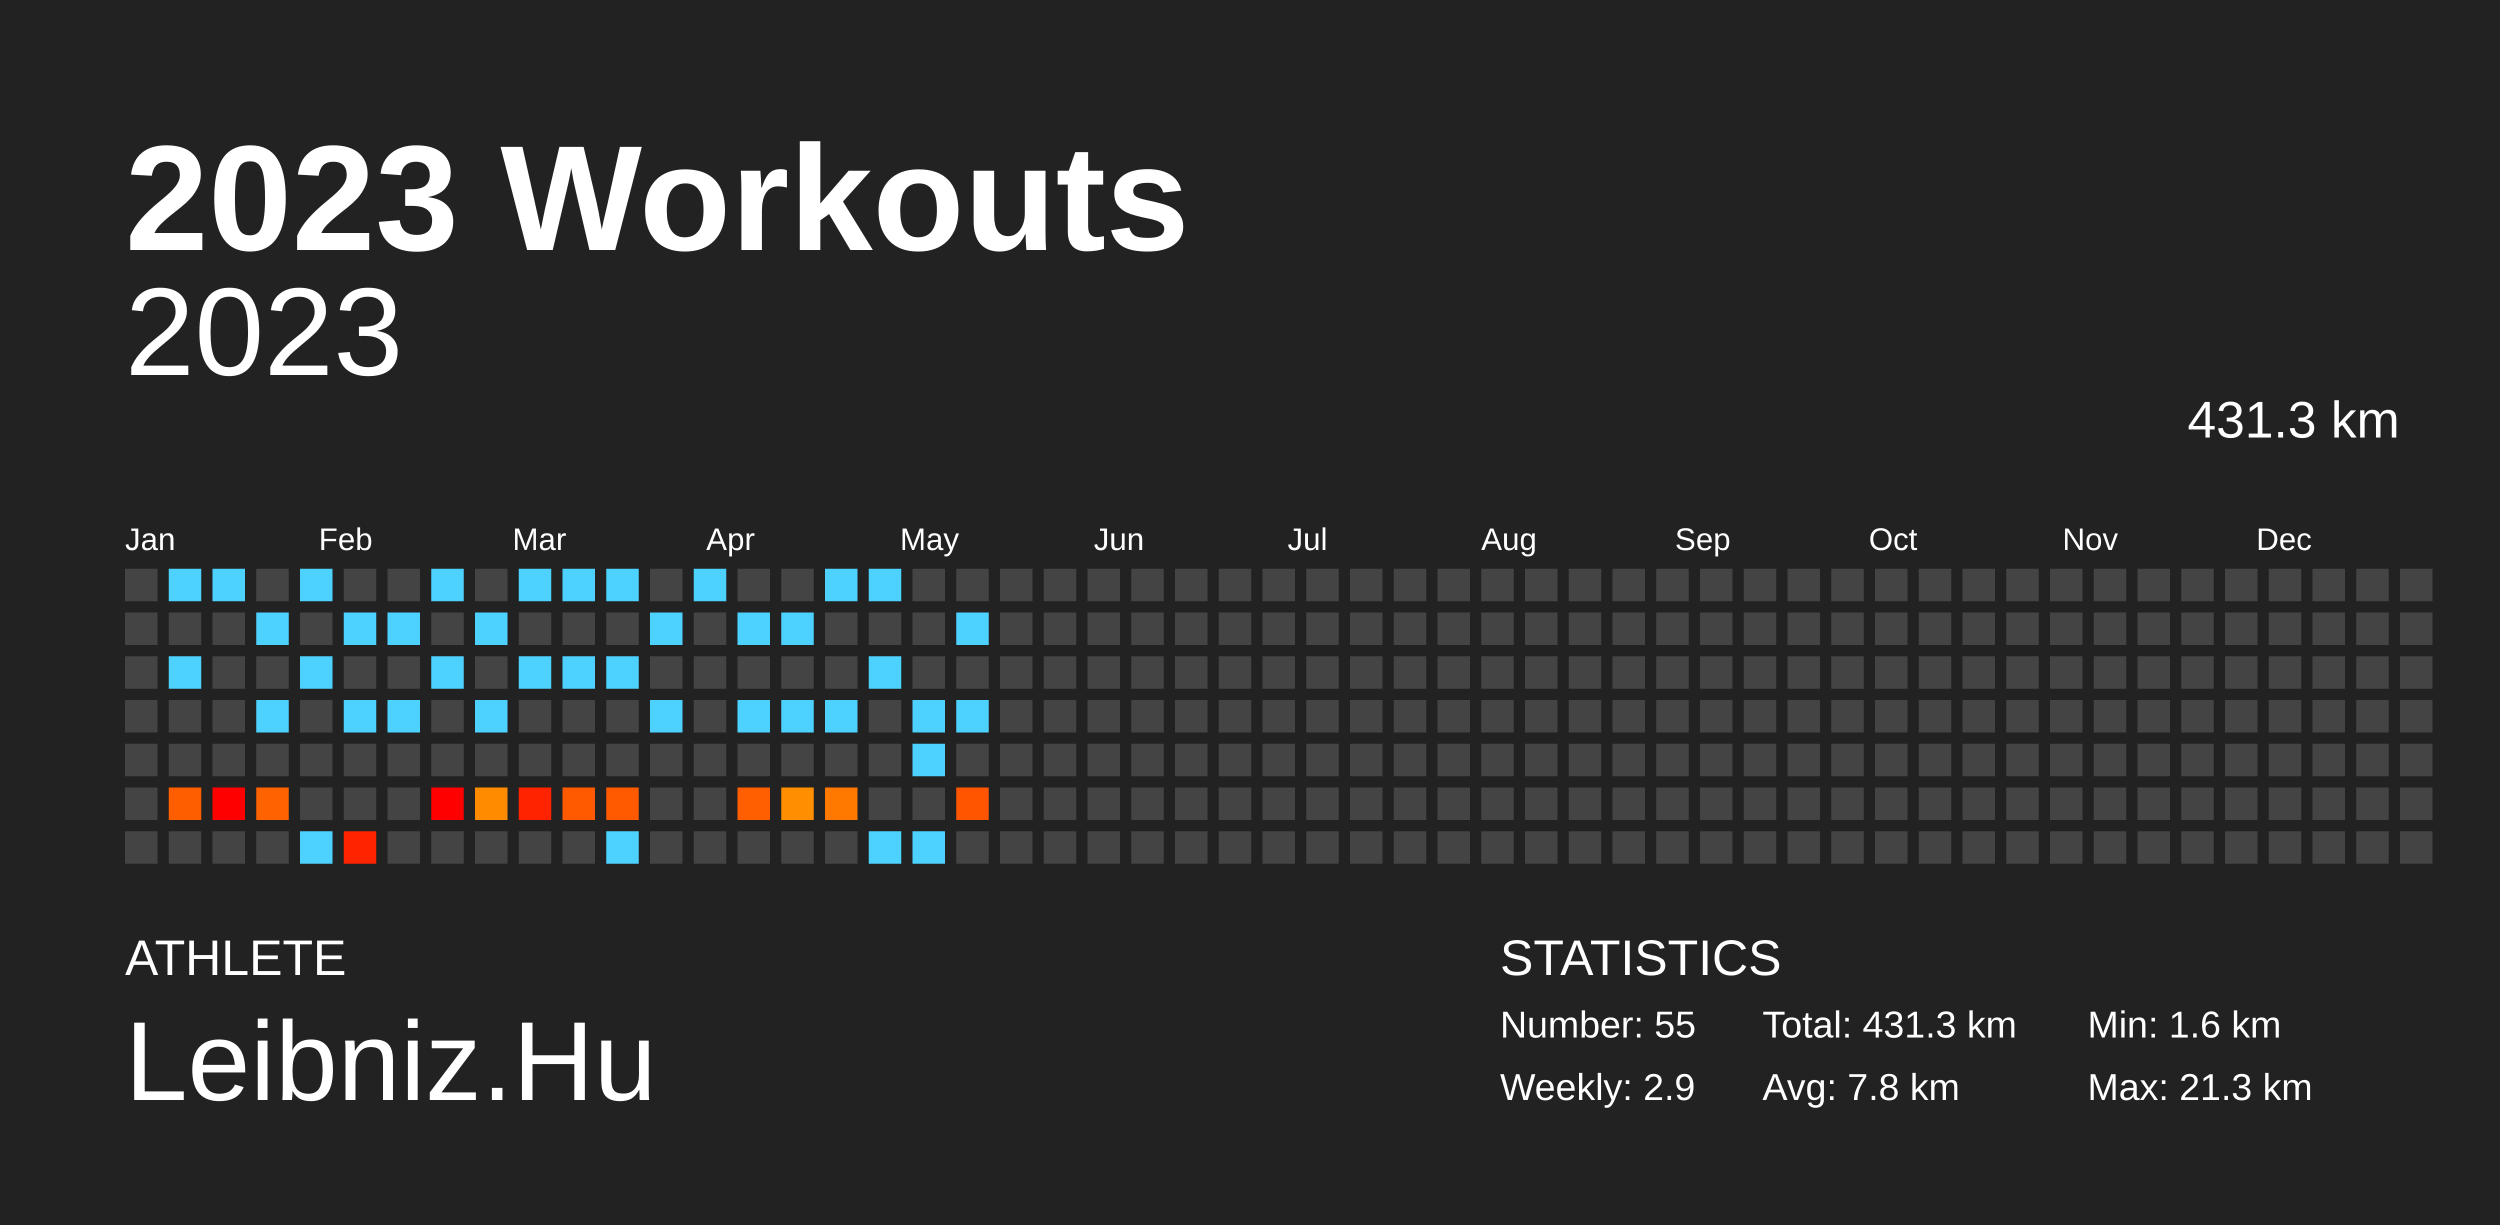
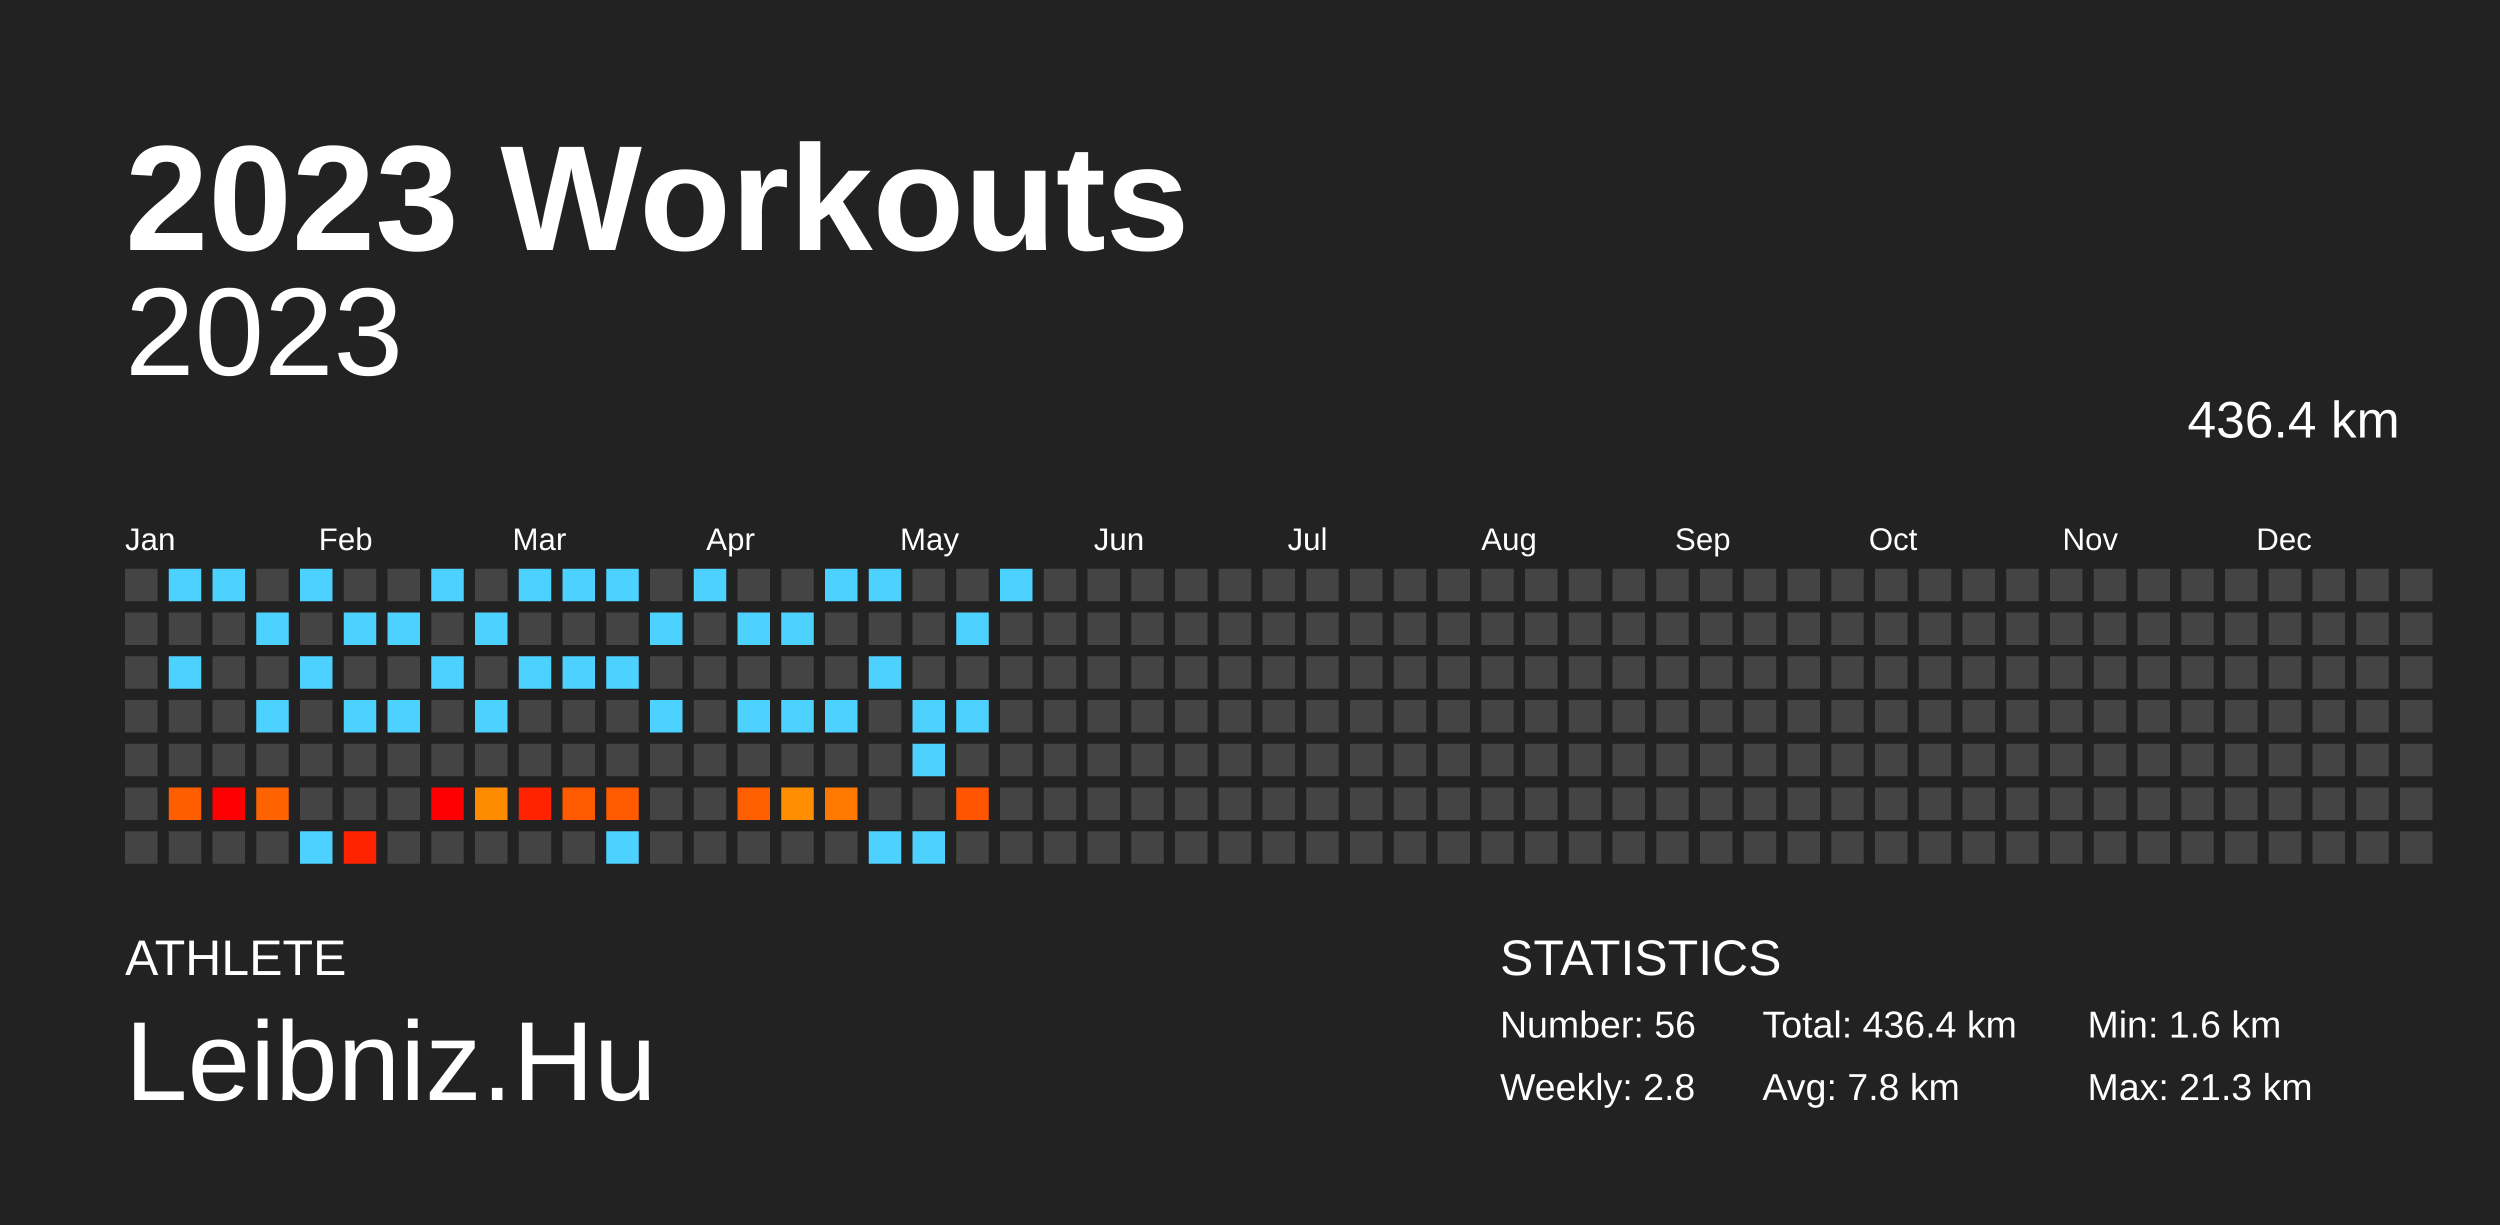
<svg xmlns="http://www.w3.org/2000/svg" baseProfile="full" height="98mm" version="1.1" viewBox="0,0,200,98" width="200mm">
  <defs />
  <rect fill="#222222" height="98" width="200" x="0" y="0" />
  <text fill="#FFFFFF" style="font-size:12px; font-family:Arial; font-weight:bold;" x="10" y="20">2023 Workouts</text>
  <text fill="#FFFFFF" style="font-size:4px; font-family:Arial" x="10" y="78">ATHLETE</text>
  <text fill="#FFFFFF" style="font-size:9px; font-family:Arial" x="10" y="88">Leibniz.Hu</text>
  <text fill="#FFFFFF" style="font-size:4px; font-family:Arial" x="120" y="78">STATISTICS</text>
-   <text fill="#FFFFFF" style="font-size:3px; font-family:Arial" x="120" y="83">Number: 55</text>
-   <text fill="#FFFFFF" style="font-size:3px; font-family:Arial" x="120" y="88">Weekly: 2.9</text>
-   <text fill="#FFFFFF" style="font-size:3px; font-family:Arial" x="141" y="83">Total: 431.3 km</text>
+   <text fill="#FFFFFF" style="font-size:3px; font-family:Arial" x="120" y="83">Number: 56</text>
+   <text fill="#FFFFFF" style="font-size:3px; font-family:Arial" x="120" y="88">Weekly: 2.8</text>
+   <text fill="#FFFFFF" style="font-size:3px; font-family:Arial" x="141" y="83">Total: 436.4 km</text>
  <text fill="#FFFFFF" style="font-size:3px; font-family:Arial" x="141" y="88">Avg: 7.8 km</text>
  <text fill="#FFFFFF" style="font-size:3px; font-family:Arial" x="167" y="83">Min: 1.6 km</text>
  <text fill="#FFFFFF" style="font-size:3px; font-family:Arial" x="167" y="88">Max: 21.3 km</text>
  <text alignment-baseline="hanging" fill="#FFFFFF" style="font-size:10.0px; font-family:Arial;" x="10" y="30">2023</text>
-   <text alignment-baseline="hanging" fill="#FFFFFF" style="font-size:4.125px; font-family:Arial;" x="175" y="35">431.3 km</text>
+   <text alignment-baseline="hanging" fill="#FFFFFF" style="font-size:4.125px; font-family:Arial;" x="175" y="35">436.4 km</text>
  <text fill="#FFFFFF" style="font-size:2.5px; font-family:Arial" x="10.0" y="44">Jan</text>
  <text fill="#FFFFFF" style="font-size:2.5px; font-family:Arial" x="25.5" y="44">Feb</text>
  <text fill="#FFFFFF" style="font-size:2.5px; font-family:Arial" x="41.0" y="44">Mar</text>
  <text fill="#FFFFFF" style="font-size:2.5px; font-family:Arial" x="56.5" y="44">Apr</text>
  <text fill="#FFFFFF" style="font-size:2.5px; font-family:Arial" x="72.0" y="44">May</text>
  <text fill="#FFFFFF" style="font-size:2.5px; font-family:Arial" x="87.5" y="44">Jun</text>
  <text fill="#FFFFFF" style="font-size:2.5px; font-family:Arial" x="103.0" y="44">Jul</text>
  <text fill="#FFFFFF" style="font-size:2.5px; font-family:Arial" x="118.5" y="44">Aug</text>
  <text fill="#FFFFFF" style="font-size:2.5px; font-family:Arial" x="134.0" y="44">Sep</text>
  <text fill="#FFFFFF" style="font-size:2.5px; font-family:Arial" x="149.5" y="44">Oct</text>
  <text fill="#FFFFFF" style="font-size:2.5px; font-family:Arial" x="165.0" y="44">Nov</text>
  <text fill="#FFFFFF" style="font-size:2.5px; font-family:Arial" x="180.5" y="44">Dec</text>
  <rect fill="#444444" height="2.6" width="2.6" x="10.0" y="45.5" />
  <rect fill="#444444" height="2.6" width="2.6" x="10.0" y="49.0" />
  <rect fill="#444444" height="2.6" width="2.6" x="10.0" y="52.5" />
  <rect fill="#444444" height="2.6" width="2.6" x="10.0" y="56.0" />
  <rect fill="#444444" height="2.6" width="2.6" x="10.0" y="59.5" />
  <rect fill="#444444" height="2.6" width="2.6" x="10.0" y="63.0" />
  <rect fill="#444444" height="2.6" width="2.6" x="10.0" y="66.5" />
  <rect fill="#4dd2ff" height="2.6" width="2.6" x="13.5" y="45.5" />
  <rect fill="#444444" height="2.6" width="2.6" x="13.5" y="49.0" />
  <rect fill="#4dd2ff" height="2.6" width="2.6" x="13.5" y="52.5" />
  <rect fill="#444444" height="2.6" width="2.6" x="13.5" y="56.0" />
  <rect fill="#444444" height="2.6" width="2.6" x="13.5" y="59.5" />
  <rect fill="#ff5e00" height="2.6" width="2.6" x="13.5" y="63.0" />
  <rect fill="#444444" height="2.6" width="2.6" x="13.5" y="66.5" />
  <rect fill="#4dd2ff" height="2.6" width="2.6" x="17.0" y="45.5" />
  <rect fill="#444444" height="2.6" width="2.6" x="17.0" y="49.0" />
  <rect fill="#444444" height="2.6" width="2.6" x="17.0" y="52.5" />
  <rect fill="#444444" height="2.6" width="2.6" x="17.0" y="56.0" />
  <rect fill="#444444" height="2.6" width="2.6" x="17.0" y="59.5" />
  <rect fill="red" height="2.6" width="2.6" x="17.0" y="63.0" />
  <rect fill="#444444" height="2.6" width="2.6" x="17.0" y="66.5" />
  <rect fill="#444444" height="2.6" width="2.6" x="20.5" y="45.5" />
  <rect fill="#4dd2ff" height="2.6" width="2.6" x="20.5" y="49.0" />
  <rect fill="#444444" height="2.6" width="2.6" x="20.5" y="52.5" />
  <rect fill="#4dd2ff" height="2.6" width="2.6" x="20.5" y="56.0" />
  <rect fill="#444444" height="2.6" width="2.6" x="20.5" y="59.5" />
  <rect fill="#ff6200" height="2.6" width="2.6" x="20.5" y="63.0" />
  <rect fill="#444444" height="2.6" width="2.6" x="20.5" y="66.5" />
  <rect fill="#4dd2ff" height="2.6" width="2.6" x="24.0" y="45.5" />
  <rect fill="#444444" height="2.6" width="2.6" x="24.0" y="49.0" />
  <rect fill="#4dd2ff" height="2.6" width="2.6" x="24.0" y="52.5" />
  <rect fill="#444444" height="2.6" width="2.6" x="24.0" y="56.0" />
  <rect fill="#444444" height="2.6" width="2.6" x="24.0" y="59.5" />
  <rect fill="#444444" height="2.6" width="2.6" x="24.0" y="63.0" />
  <rect fill="#4dd2ff" height="2.6" width="2.6" x="24.0" y="66.5" />
  <rect fill="#444444" height="2.6" width="2.6" x="27.5" y="45.5" />
  <rect fill="#4dd2ff" height="2.6" width="2.6" x="27.5" y="49.0" />
  <rect fill="#444444" height="2.6" width="2.6" x="27.5" y="52.5" />
  <rect fill="#4dd2ff" height="2.6" width="2.6" x="27.5" y="56.0" />
  <rect fill="#444444" height="2.6" width="2.6" x="27.5" y="59.5" />
  <rect fill="#444444" height="2.6" width="2.6" x="27.5" y="63.0" />
  <rect fill="#ff2300" height="2.6" width="2.6" x="27.5" y="66.5" />
  <rect fill="#444444" height="2.6" width="2.6" x="31.0" y="45.5" />
  <rect fill="#4dd2ff" height="2.6" width="2.6" x="31.0" y="49.0" />
  <rect fill="#444444" height="2.6" width="2.6" x="31.0" y="52.5" />
  <rect fill="#4dd2ff" height="2.6" width="2.6" x="31.0" y="56.0" />
  <rect fill="#444444" height="2.6" width="2.6" x="31.0" y="59.5" />
  <rect fill="#444444" height="2.6" width="2.6" x="31.0" y="63.0" />
  <rect fill="#444444" height="2.6" width="2.6" x="31.0" y="66.5" />
  <rect fill="#4dd2ff" height="2.6" width="2.6" x="34.5" y="45.5" />
  <rect fill="#444444" height="2.6" width="2.6" x="34.5" y="49.0" />
  <rect fill="#4dd2ff" height="2.6" width="2.6" x="34.5" y="52.5" />
  <rect fill="#444444" height="2.6" width="2.6" x="34.5" y="56.0" />
  <rect fill="#444444" height="2.6" width="2.6" x="34.5" y="59.5" />
  <rect fill="red" height="2.6" width="2.6" x="34.5" y="63.0" />
  <rect fill="#444444" height="2.6" width="2.6" x="34.5" y="66.5" />
  <rect fill="#444444" height="2.6" width="2.6" x="38.0" y="45.5" />
  <rect fill="#4dd2ff" height="2.6" width="2.6" x="38.0" y="49.0" />
  <rect fill="#444444" height="2.6" width="2.6" x="38.0" y="52.5" />
  <rect fill="#4dd2ff" height="2.6" width="2.6" x="38.0" y="56.0" />
  <rect fill="#444444" height="2.6" width="2.6" x="38.0" y="59.5" />
  <rect fill="#ff8b00" height="2.6" width="2.6" x="38.0" y="63.0" />
  <rect fill="#444444" height="2.6" width="2.6" x="38.0" y="66.5" />
  <rect fill="#4dd2ff" height="2.6" width="2.6" x="41.5" y="45.5" />
  <rect fill="#444444" height="2.6" width="2.6" x="41.5" y="49.0" />
  <rect fill="#4dd2ff" height="2.6" width="2.6" x="41.5" y="52.5" />
  <rect fill="#444444" height="2.6" width="2.6" x="41.5" y="56.0" />
  <rect fill="#444444" height="2.6" width="2.6" x="41.5" y="59.5" />
  <rect fill="#ff2300" height="2.6" width="2.6" x="41.5" y="63.0" />
  <rect fill="#444444" height="2.6" width="2.6" x="41.5" y="66.5" />
  <rect fill="#4dd2ff" height="2.6" width="2.6" x="45.0" y="45.5" />
  <rect fill="#444444" height="2.6" width="2.6" x="45.0" y="49.0" />
  <rect fill="#4dd2ff" height="2.6" width="2.6" x="45.0" y="52.5" />
  <rect fill="#444444" height="2.6" width="2.6" x="45.0" y="56.0" />
  <rect fill="#444444" height="2.6" width="2.6" x="45.0" y="59.5" />
  <rect fill="#ff5a00" height="2.6" width="2.6" x="45.0" y="63.0" />
  <rect fill="#444444" height="2.6" width="2.6" x="45.0" y="66.5" />
  <rect fill="#4dd2ff" height="2.6" width="2.6" x="48.5" y="45.5" />
  <rect fill="#444444" height="2.6" width="2.6" x="48.5" y="49.0" />
  <rect fill="#4dd2ff" height="2.6" width="2.6" x="48.5" y="52.5" />
  <rect fill="#444444" height="2.6" width="2.6" x="48.5" y="56.0" />
  <rect fill="#444444" height="2.6" width="2.6" x="48.5" y="59.5" />
  <rect fill="#ff5a00" height="2.6" width="2.6" x="48.5" y="63.0" />
  <rect fill="#4dd2ff" height="2.6" width="2.6" x="48.5" y="66.5" />
  <rect fill="#444444" height="2.6" width="2.6" x="52.0" y="45.5" />
  <rect fill="#4dd2ff" height="2.6" width="2.6" x="52.0" y="49.0" />
  <rect fill="#444444" height="2.6" width="2.6" x="52.0" y="52.5" />
  <rect fill="#4dd2ff" height="2.6" width="2.6" x="52.0" y="56.0" />
  <rect fill="#444444" height="2.6" width="2.6" x="52.0" y="59.5" />
  <rect fill="#444444" height="2.6" width="2.6" x="52.0" y="63.0" />
  <rect fill="#444444" height="2.6" width="2.6" x="52.0" y="66.5" />
  <rect fill="#4dd2ff" height="2.6" width="2.6" x="55.5" y="45.5" />
  <rect fill="#444444" height="2.6" width="2.6" x="55.5" y="49.0" />
  <rect fill="#444444" height="2.6" width="2.6" x="55.5" y="52.5" />
  <rect fill="#444444" height="2.6" width="2.6" x="55.5" y="56.0" />
  <rect fill="#444444" height="2.6" width="2.6" x="55.5" y="59.5" />
  <rect fill="#444444" height="2.6" width="2.6" x="55.5" y="63.0" />
  <rect fill="#444444" height="2.6" width="2.6" x="55.5" y="66.5" />
  <rect fill="#444444" height="2.6" width="2.6" x="59.0" y="45.5" />
  <rect fill="#4dd2ff" height="2.6" width="2.6" x="59.0" y="49.0" />
  <rect fill="#444444" height="2.6" width="2.6" x="59.0" y="52.5" />
  <rect fill="#4dd2ff" height="2.6" width="2.6" x="59.0" y="56.0" />
  <rect fill="#444444" height="2.6" width="2.6" x="59.0" y="59.5" />
  <rect fill="#ff5f00" height="2.6" width="2.6" x="59.0" y="63.0" />
  <rect fill="#444444" height="2.6" width="2.6" x="59.0" y="66.5" />
  <rect fill="#444444" height="2.6" width="2.6" x="62.5" y="45.5" />
  <rect fill="#4dd2ff" height="2.6" width="2.6" x="62.5" y="49.0" />
  <rect fill="#444444" height="2.6" width="2.6" x="62.5" y="52.5" />
  <rect fill="#4dd2ff" height="2.6" width="2.6" x="62.5" y="56.0" />
  <rect fill="#444444" height="2.6" width="2.6" x="62.5" y="59.5" />
  <rect fill="#ff8f00" height="2.6" width="2.6" x="62.5" y="63.0" />
  <rect fill="#444444" height="2.6" width="2.6" x="62.5" y="66.5" />
  <rect fill="#4dd2ff" height="2.6" width="2.6" x="66.0" y="45.5" />
  <rect fill="#444444" height="2.6" width="2.6" x="66.0" y="49.0" />
  <rect fill="#444444" height="2.6" width="2.6" x="66.0" y="52.5" />
  <rect fill="#4dd2ff" height="2.6" width="2.6" x="66.0" y="56.0" />
  <rect fill="#444444" height="2.6" width="2.6" x="66.0" y="59.5" />
  <rect fill="#ff7800" height="2.6" width="2.6" x="66.0" y="63.0" />
  <rect fill="#444444" height="2.6" width="2.6" x="66.0" y="66.5" />
  <rect fill="#4dd2ff" height="2.6" width="2.6" x="69.5" y="45.5" />
  <rect fill="#444444" height="2.6" width="2.6" x="69.5" y="49.0" />
  <rect fill="#4dd2ff" height="2.6" width="2.6" x="69.5" y="52.5" />
  <rect fill="#444444" height="2.6" width="2.6" x="69.5" y="56.0" />
  <rect fill="#444444" height="2.6" width="2.6" x="69.5" y="59.5" />
  <rect fill="#444444" height="2.6" width="2.6" x="69.5" y="63.0" />
  <rect fill="#4dd2ff" height="2.6" width="2.6" x="69.5" y="66.5" />
  <rect fill="#444444" height="2.6" width="2.6" x="73.0" y="45.5" />
  <rect fill="#444444" height="2.6" width="2.6" x="73.0" y="49.0" />
  <rect fill="#444444" height="2.6" width="2.6" x="73.0" y="52.5" />
  <rect fill="#4dd2ff" height="2.6" width="2.6" x="73.0" y="56.0" />
  <rect fill="#4dd2ff" height="2.6" width="2.6" x="73.0" y="59.5" />
  <rect fill="#444444" height="2.6" width="2.6" x="73.0" y="63.0" />
  <rect fill="#4dd2ff" height="2.6" width="2.6" x="73.0" y="66.5" />
  <rect fill="#444444" height="2.6" width="2.6" x="76.5" y="45.5" />
  <rect fill="#4dd2ff" height="2.6" width="2.6" x="76.5" y="49.0" />
  <rect fill="#444444" height="2.6" width="2.6" x="76.5" y="52.5" />
  <rect fill="#4dd2ff" height="2.6" width="2.6" x="76.5" y="56.0" />
  <rect fill="#444444" height="2.6" width="2.6" x="76.5" y="59.5" />
  <rect fill="#ff5500" height="2.6" width="2.6" x="76.5" y="63.0" />
  <rect fill="#444444" height="2.6" width="2.6" x="76.5" y="66.5" />
-   <rect fill="#444444" height="2.6" width="2.6" x="80.0" y="45.5" />
+   <rect fill="#4dd2ff" height="2.6" width="2.6" x="80.0" y="45.5" />
  <rect fill="#444444" height="2.6" width="2.6" x="80.0" y="49.0" />
  <rect fill="#444444" height="2.6" width="2.6" x="80.0" y="52.5" />
  <rect fill="#444444" height="2.6" width="2.6" x="80.0" y="56.0" />
  <rect fill="#444444" height="2.6" width="2.6" x="80.0" y="59.5" />
  <rect fill="#444444" height="2.6" width="2.6" x="80.0" y="63.0" />
  <rect fill="#444444" height="2.6" width="2.6" x="80.0" y="66.5" />
  <rect fill="#444444" height="2.6" width="2.6" x="83.5" y="45.5" />
  <rect fill="#444444" height="2.6" width="2.6" x="83.5" y="49.0" />
  <rect fill="#444444" height="2.6" width="2.6" x="83.5" y="52.5" />
  <rect fill="#444444" height="2.6" width="2.6" x="83.5" y="56.0" />
  <rect fill="#444444" height="2.6" width="2.6" x="83.5" y="59.5" />
  <rect fill="#444444" height="2.6" width="2.6" x="83.5" y="63.0" />
  <rect fill="#444444" height="2.6" width="2.6" x="83.5" y="66.5" />
  <rect fill="#444444" height="2.6" width="2.6" x="87.0" y="45.5" />
  <rect fill="#444444" height="2.6" width="2.6" x="87.0" y="49.0" />
  <rect fill="#444444" height="2.6" width="2.6" x="87.0" y="52.5" />
  <rect fill="#444444" height="2.6" width="2.6" x="87.0" y="56.0" />
  <rect fill="#444444" height="2.6" width="2.6" x="87.0" y="59.5" />
  <rect fill="#444444" height="2.6" width="2.6" x="87.0" y="63.0" />
  <rect fill="#444444" height="2.6" width="2.6" x="87.0" y="66.5" />
  <rect fill="#444444" height="2.6" width="2.6" x="90.5" y="45.5" />
  <rect fill="#444444" height="2.6" width="2.6" x="90.5" y="49.0" />
  <rect fill="#444444" height="2.6" width="2.6" x="90.5" y="52.5" />
  <rect fill="#444444" height="2.6" width="2.6" x="90.5" y="56.0" />
  <rect fill="#444444" height="2.6" width="2.6" x="90.5" y="59.5" />
  <rect fill="#444444" height="2.6" width="2.6" x="90.5" y="63.0" />
  <rect fill="#444444" height="2.6" width="2.6" x="90.5" y="66.5" />
  <rect fill="#444444" height="2.6" width="2.6" x="94.0" y="45.5" />
  <rect fill="#444444" height="2.6" width="2.6" x="94.0" y="49.0" />
  <rect fill="#444444" height="2.6" width="2.6" x="94.0" y="52.5" />
  <rect fill="#444444" height="2.6" width="2.6" x="94.0" y="56.0" />
  <rect fill="#444444" height="2.6" width="2.6" x="94.0" y="59.5" />
  <rect fill="#444444" height="2.6" width="2.6" x="94.0" y="63.0" />
  <rect fill="#444444" height="2.6" width="2.6" x="94.0" y="66.5" />
  <rect fill="#444444" height="2.6" width="2.6" x="97.5" y="45.5" />
  <rect fill="#444444" height="2.6" width="2.6" x="97.5" y="49.0" />
  <rect fill="#444444" height="2.6" width="2.6" x="97.5" y="52.5" />
  <rect fill="#444444" height="2.6" width="2.6" x="97.5" y="56.0" />
  <rect fill="#444444" height="2.6" width="2.6" x="97.5" y="59.5" />
  <rect fill="#444444" height="2.6" width="2.6" x="97.5" y="63.0" />
  <rect fill="#444444" height="2.6" width="2.6" x="97.5" y="66.5" />
  <rect fill="#444444" height="2.6" width="2.6" x="101.0" y="45.5" />
  <rect fill="#444444" height="2.6" width="2.6" x="101.0" y="49.0" />
  <rect fill="#444444" height="2.6" width="2.6" x="101.0" y="52.5" />
  <rect fill="#444444" height="2.6" width="2.6" x="101.0" y="56.0" />
  <rect fill="#444444" height="2.6" width="2.6" x="101.0" y="59.5" />
  <rect fill="#444444" height="2.6" width="2.6" x="101.0" y="63.0" />
  <rect fill="#444444" height="2.6" width="2.6" x="101.0" y="66.5" />
  <rect fill="#444444" height="2.6" width="2.6" x="104.5" y="45.5" />
  <rect fill="#444444" height="2.6" width="2.6" x="104.5" y="49.0" />
  <rect fill="#444444" height="2.6" width="2.6" x="104.5" y="52.5" />
  <rect fill="#444444" height="2.6" width="2.6" x="104.5" y="56.0" />
  <rect fill="#444444" height="2.6" width="2.6" x="104.5" y="59.5" />
  <rect fill="#444444" height="2.6" width="2.6" x="104.5" y="63.0" />
  <rect fill="#444444" height="2.6" width="2.6" x="104.5" y="66.5" />
  <rect fill="#444444" height="2.6" width="2.6" x="108.0" y="45.5" />
  <rect fill="#444444" height="2.6" width="2.6" x="108.0" y="49.0" />
  <rect fill="#444444" height="2.6" width="2.6" x="108.0" y="52.5" />
  <rect fill="#444444" height="2.6" width="2.6" x="108.0" y="56.0" />
  <rect fill="#444444" height="2.6" width="2.6" x="108.0" y="59.5" />
  <rect fill="#444444" height="2.6" width="2.6" x="108.0" y="63.0" />
  <rect fill="#444444" height="2.6" width="2.6" x="108.0" y="66.5" />
  <rect fill="#444444" height="2.6" width="2.6" x="111.5" y="45.5" />
  <rect fill="#444444" height="2.6" width="2.6" x="111.5" y="49.0" />
  <rect fill="#444444" height="2.6" width="2.6" x="111.5" y="52.5" />
  <rect fill="#444444" height="2.6" width="2.6" x="111.5" y="56.0" />
  <rect fill="#444444" height="2.6" width="2.6" x="111.5" y="59.5" />
  <rect fill="#444444" height="2.6" width="2.6" x="111.5" y="63.0" />
  <rect fill="#444444" height="2.6" width="2.6" x="111.5" y="66.5" />
  <rect fill="#444444" height="2.6" width="2.6" x="115.0" y="45.5" />
  <rect fill="#444444" height="2.6" width="2.6" x="115.0" y="49.0" />
  <rect fill="#444444" height="2.6" width="2.6" x="115.0" y="52.5" />
  <rect fill="#444444" height="2.6" width="2.6" x="115.0" y="56.0" />
  <rect fill="#444444" height="2.6" width="2.6" x="115.0" y="59.5" />
  <rect fill="#444444" height="2.6" width="2.6" x="115.0" y="63.0" />
  <rect fill="#444444" height="2.6" width="2.6" x="115.0" y="66.5" />
  <rect fill="#444444" height="2.6" width="2.6" x="118.5" y="45.5" />
  <rect fill="#444444" height="2.6" width="2.6" x="118.5" y="49.0" />
  <rect fill="#444444" height="2.6" width="2.6" x="118.5" y="52.5" />
  <rect fill="#444444" height="2.6" width="2.6" x="118.5" y="56.0" />
  <rect fill="#444444" height="2.6" width="2.6" x="118.5" y="59.5" />
  <rect fill="#444444" height="2.6" width="2.6" x="118.5" y="63.0" />
  <rect fill="#444444" height="2.6" width="2.6" x="118.5" y="66.5" />
  <rect fill="#444444" height="2.6" width="2.6" x="122.0" y="45.5" />
  <rect fill="#444444" height="2.6" width="2.6" x="122.0" y="49.0" />
  <rect fill="#444444" height="2.6" width="2.6" x="122.0" y="52.5" />
  <rect fill="#444444" height="2.6" width="2.6" x="122.0" y="56.0" />
  <rect fill="#444444" height="2.6" width="2.6" x="122.0" y="59.5" />
  <rect fill="#444444" height="2.6" width="2.6" x="122.0" y="63.0" />
  <rect fill="#444444" height="2.6" width="2.6" x="122.0" y="66.5" />
  <rect fill="#444444" height="2.6" width="2.6" x="125.5" y="45.5" />
  <rect fill="#444444" height="2.6" width="2.6" x="125.5" y="49.0" />
  <rect fill="#444444" height="2.6" width="2.6" x="125.5" y="52.5" />
  <rect fill="#444444" height="2.6" width="2.6" x="125.5" y="56.0" />
  <rect fill="#444444" height="2.6" width="2.6" x="125.5" y="59.5" />
  <rect fill="#444444" height="2.6" width="2.6" x="125.5" y="63.0" />
  <rect fill="#444444" height="2.6" width="2.6" x="125.5" y="66.5" />
  <rect fill="#444444" height="2.6" width="2.6" x="129.0" y="45.5" />
  <rect fill="#444444" height="2.6" width="2.6" x="129.0" y="49.0" />
  <rect fill="#444444" height="2.6" width="2.6" x="129.0" y="52.5" />
  <rect fill="#444444" height="2.6" width="2.6" x="129.0" y="56.0" />
  <rect fill="#444444" height="2.6" width="2.6" x="129.0" y="59.5" />
  <rect fill="#444444" height="2.6" width="2.6" x="129.0" y="63.0" />
  <rect fill="#444444" height="2.6" width="2.6" x="129.0" y="66.5" />
  <rect fill="#444444" height="2.6" width="2.6" x="132.5" y="45.5" />
  <rect fill="#444444" height="2.6" width="2.6" x="132.5" y="49.0" />
  <rect fill="#444444" height="2.6" width="2.6" x="132.5" y="52.5" />
  <rect fill="#444444" height="2.6" width="2.6" x="132.5" y="56.0" />
  <rect fill="#444444" height="2.6" width="2.6" x="132.5" y="59.5" />
  <rect fill="#444444" height="2.6" width="2.6" x="132.5" y="63.0" />
  <rect fill="#444444" height="2.6" width="2.6" x="132.5" y="66.5" />
  <rect fill="#444444" height="2.6" width="2.6" x="136.0" y="45.5" />
  <rect fill="#444444" height="2.6" width="2.6" x="136.0" y="49.0" />
  <rect fill="#444444" height="2.6" width="2.6" x="136.0" y="52.5" />
  <rect fill="#444444" height="2.6" width="2.6" x="136.0" y="56.0" />
  <rect fill="#444444" height="2.6" width="2.6" x="136.0" y="59.5" />
  <rect fill="#444444" height="2.6" width="2.6" x="136.0" y="63.0" />
  <rect fill="#444444" height="2.6" width="2.6" x="136.0" y="66.5" />
  <rect fill="#444444" height="2.6" width="2.6" x="139.5" y="45.5" />
  <rect fill="#444444" height="2.6" width="2.6" x="139.5" y="49.0" />
  <rect fill="#444444" height="2.6" width="2.6" x="139.5" y="52.5" />
  <rect fill="#444444" height="2.6" width="2.6" x="139.5" y="56.0" />
  <rect fill="#444444" height="2.6" width="2.6" x="139.5" y="59.5" />
  <rect fill="#444444" height="2.6" width="2.6" x="139.5" y="63.0" />
  <rect fill="#444444" height="2.6" width="2.6" x="139.5" y="66.5" />
  <rect fill="#444444" height="2.6" width="2.6" x="143.0" y="45.5" />
  <rect fill="#444444" height="2.6" width="2.6" x="143.0" y="49.0" />
  <rect fill="#444444" height="2.6" width="2.6" x="143.0" y="52.5" />
  <rect fill="#444444" height="2.6" width="2.6" x="143.0" y="56.0" />
  <rect fill="#444444" height="2.6" width="2.6" x="143.0" y="59.5" />
  <rect fill="#444444" height="2.6" width="2.6" x="143.0" y="63.0" />
  <rect fill="#444444" height="2.6" width="2.6" x="143.0" y="66.5" />
  <rect fill="#444444" height="2.6" width="2.6" x="146.5" y="45.5" />
  <rect fill="#444444" height="2.6" width="2.6" x="146.5" y="49.0" />
  <rect fill="#444444" height="2.6" width="2.6" x="146.5" y="52.5" />
  <rect fill="#444444" height="2.6" width="2.6" x="146.5" y="56.0" />
  <rect fill="#444444" height="2.6" width="2.6" x="146.5" y="59.5" />
  <rect fill="#444444" height="2.6" width="2.6" x="146.5" y="63.0" />
  <rect fill="#444444" height="2.6" width="2.6" x="146.5" y="66.5" />
  <rect fill="#444444" height="2.6" width="2.6" x="150.0" y="45.5" />
  <rect fill="#444444" height="2.6" width="2.6" x="150.0" y="49.0" />
  <rect fill="#444444" height="2.6" width="2.6" x="150.0" y="52.5" />
  <rect fill="#444444" height="2.6" width="2.6" x="150.0" y="56.0" />
  <rect fill="#444444" height="2.6" width="2.6" x="150.0" y="59.5" />
  <rect fill="#444444" height="2.6" width="2.6" x="150.0" y="63.0" />
  <rect fill="#444444" height="2.6" width="2.6" x="150.0" y="66.5" />
  <rect fill="#444444" height="2.6" width="2.6" x="153.5" y="45.5" />
  <rect fill="#444444" height="2.6" width="2.6" x="153.5" y="49.0" />
  <rect fill="#444444" height="2.6" width="2.6" x="153.5" y="52.5" />
  <rect fill="#444444" height="2.6" width="2.6" x="153.5" y="56.0" />
  <rect fill="#444444" height="2.6" width="2.6" x="153.5" y="59.5" />
  <rect fill="#444444" height="2.6" width="2.6" x="153.5" y="63.0" />
  <rect fill="#444444" height="2.6" width="2.6" x="153.5" y="66.5" />
  <rect fill="#444444" height="2.6" width="2.6" x="157.0" y="45.5" />
  <rect fill="#444444" height="2.6" width="2.6" x="157.0" y="49.0" />
  <rect fill="#444444" height="2.6" width="2.6" x="157.0" y="52.5" />
  <rect fill="#444444" height="2.6" width="2.6" x="157.0" y="56.0" />
  <rect fill="#444444" height="2.6" width="2.6" x="157.0" y="59.5" />
  <rect fill="#444444" height="2.6" width="2.6" x="157.0" y="63.0" />
  <rect fill="#444444" height="2.6" width="2.6" x="157.0" y="66.5" />
  <rect fill="#444444" height="2.6" width="2.6" x="160.5" y="45.5" />
  <rect fill="#444444" height="2.6" width="2.6" x="160.5" y="49.0" />
  <rect fill="#444444" height="2.6" width="2.6" x="160.5" y="52.5" />
  <rect fill="#444444" height="2.6" width="2.6" x="160.5" y="56.0" />
  <rect fill="#444444" height="2.6" width="2.6" x="160.5" y="59.5" />
  <rect fill="#444444" height="2.6" width="2.6" x="160.5" y="63.0" />
  <rect fill="#444444" height="2.6" width="2.6" x="160.5" y="66.5" />
  <rect fill="#444444" height="2.6" width="2.6" x="164.0" y="45.5" />
  <rect fill="#444444" height="2.6" width="2.6" x="164.0" y="49.0" />
  <rect fill="#444444" height="2.6" width="2.6" x="164.0" y="52.5" />
  <rect fill="#444444" height="2.6" width="2.6" x="164.0" y="56.0" />
  <rect fill="#444444" height="2.6" width="2.6" x="164.0" y="59.5" />
  <rect fill="#444444" height="2.6" width="2.6" x="164.0" y="63.0" />
  <rect fill="#444444" height="2.6" width="2.6" x="164.0" y="66.5" />
  <rect fill="#444444" height="2.6" width="2.6" x="167.5" y="45.5" />
  <rect fill="#444444" height="2.6" width="2.6" x="167.5" y="49.0" />
  <rect fill="#444444" height="2.6" width="2.6" x="167.5" y="52.5" />
  <rect fill="#444444" height="2.6" width="2.6" x="167.5" y="56.0" />
  <rect fill="#444444" height="2.6" width="2.6" x="167.5" y="59.5" />
  <rect fill="#444444" height="2.6" width="2.6" x="167.5" y="63.0" />
  <rect fill="#444444" height="2.6" width="2.6" x="167.5" y="66.5" />
  <rect fill="#444444" height="2.6" width="2.6" x="171.0" y="45.5" />
  <rect fill="#444444" height="2.6" width="2.6" x="171.0" y="49.0" />
  <rect fill="#444444" height="2.6" width="2.6" x="171.0" y="52.5" />
  <rect fill="#444444" height="2.6" width="2.6" x="171.0" y="56.0" />
  <rect fill="#444444" height="2.6" width="2.6" x="171.0" y="59.5" />
  <rect fill="#444444" height="2.6" width="2.6" x="171.0" y="63.0" />
  <rect fill="#444444" height="2.6" width="2.6" x="171.0" y="66.5" />
  <rect fill="#444444" height="2.6" width="2.6" x="174.5" y="45.5" />
  <rect fill="#444444" height="2.6" width="2.6" x="174.5" y="49.0" />
  <rect fill="#444444" height="2.6" width="2.6" x="174.5" y="52.5" />
  <rect fill="#444444" height="2.6" width="2.6" x="174.5" y="56.0" />
  <rect fill="#444444" height="2.6" width="2.6" x="174.5" y="59.5" />
  <rect fill="#444444" height="2.6" width="2.6" x="174.5" y="63.0" />
  <rect fill="#444444" height="2.6" width="2.6" x="174.5" y="66.5" />
  <rect fill="#444444" height="2.6" width="2.6" x="178.0" y="45.5" />
  <rect fill="#444444" height="2.6" width="2.6" x="178.0" y="49.0" />
  <rect fill="#444444" height="2.6" width="2.6" x="178.0" y="52.5" />
  <rect fill="#444444" height="2.6" width="2.6" x="178.0" y="56.0" />
  <rect fill="#444444" height="2.6" width="2.6" x="178.0" y="59.5" />
  <rect fill="#444444" height="2.6" width="2.6" x="178.0" y="63.0" />
  <rect fill="#444444" height="2.6" width="2.6" x="178.0" y="66.5" />
  <rect fill="#444444" height="2.6" width="2.6" x="181.5" y="45.5" />
  <rect fill="#444444" height="2.6" width="2.6" x="181.5" y="49.0" />
  <rect fill="#444444" height="2.6" width="2.6" x="181.5" y="52.5" />
  <rect fill="#444444" height="2.6" width="2.6" x="181.5" y="56.0" />
  <rect fill="#444444" height="2.6" width="2.6" x="181.5" y="59.5" />
  <rect fill="#444444" height="2.6" width="2.6" x="181.5" y="63.0" />
  <rect fill="#444444" height="2.6" width="2.6" x="181.5" y="66.5" />
  <rect fill="#444444" height="2.6" width="2.6" x="185.0" y="45.5" />
  <rect fill="#444444" height="2.6" width="2.6" x="185.0" y="49.0" />
  <rect fill="#444444" height="2.6" width="2.6" x="185.0" y="52.5" />
  <rect fill="#444444" height="2.6" width="2.6" x="185.0" y="56.0" />
  <rect fill="#444444" height="2.6" width="2.6" x="185.0" y="59.5" />
  <rect fill="#444444" height="2.6" width="2.6" x="185.0" y="63.0" />
  <rect fill="#444444" height="2.6" width="2.6" x="185.0" y="66.5" />
  <rect fill="#444444" height="2.6" width="2.6" x="188.5" y="45.5" />
  <rect fill="#444444" height="2.6" width="2.6" x="188.5" y="49.0" />
  <rect fill="#444444" height="2.6" width="2.6" x="188.5" y="52.5" />
  <rect fill="#444444" height="2.6" width="2.6" x="188.5" y="56.0" />
  <rect fill="#444444" height="2.6" width="2.6" x="188.5" y="59.5" />
  <rect fill="#444444" height="2.6" width="2.6" x="188.5" y="63.0" />
  <rect fill="#444444" height="2.6" width="2.6" x="188.5" y="66.5" />
  <rect fill="#444444" height="2.6" width="2.6" x="192.0" y="45.5" />
  <rect fill="#444444" height="2.6" width="2.6" x="192.0" y="49.0" />
  <rect fill="#444444" height="2.6" width="2.6" x="192.0" y="52.5" />
  <rect fill="#444444" height="2.6" width="2.6" x="192.0" y="56.0" />
  <rect fill="#444444" height="2.6" width="2.6" x="192.0" y="59.5" />
  <rect fill="#444444" height="2.6" width="2.6" x="192.0" y="63.0" />
  <rect fill="#444444" height="2.6" width="2.6" x="192.0" y="66.5" />
</svg>
